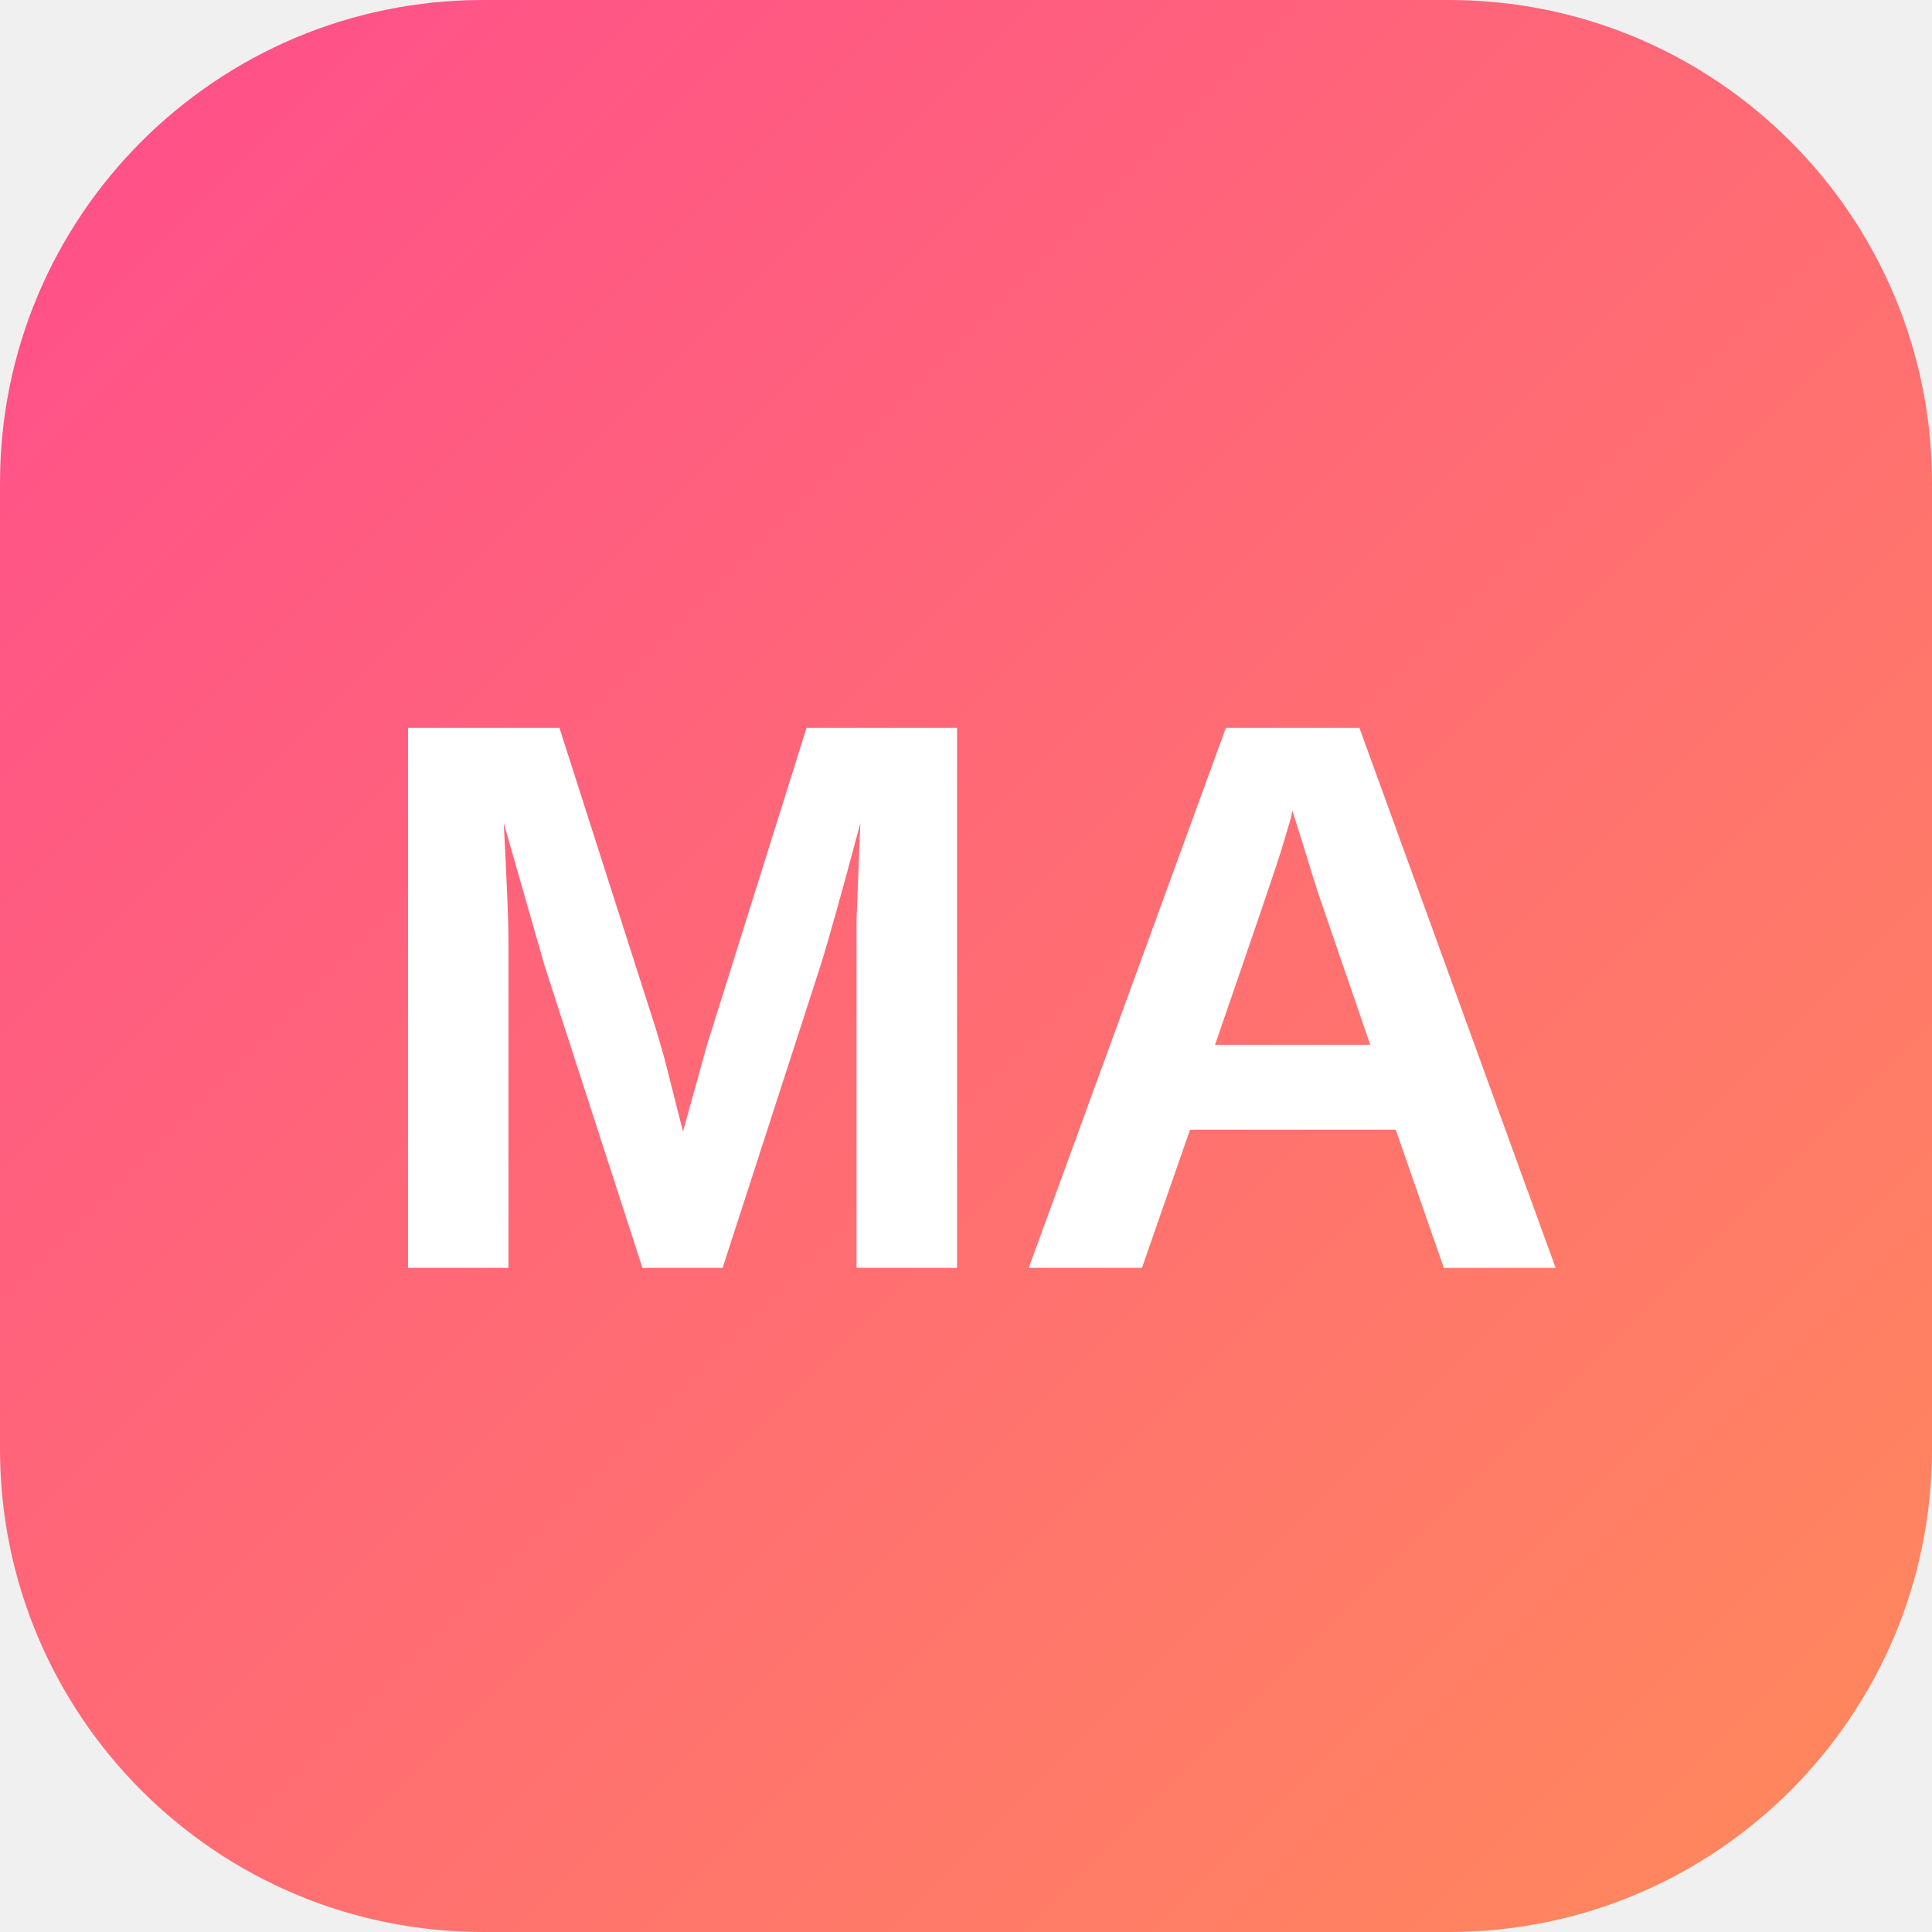
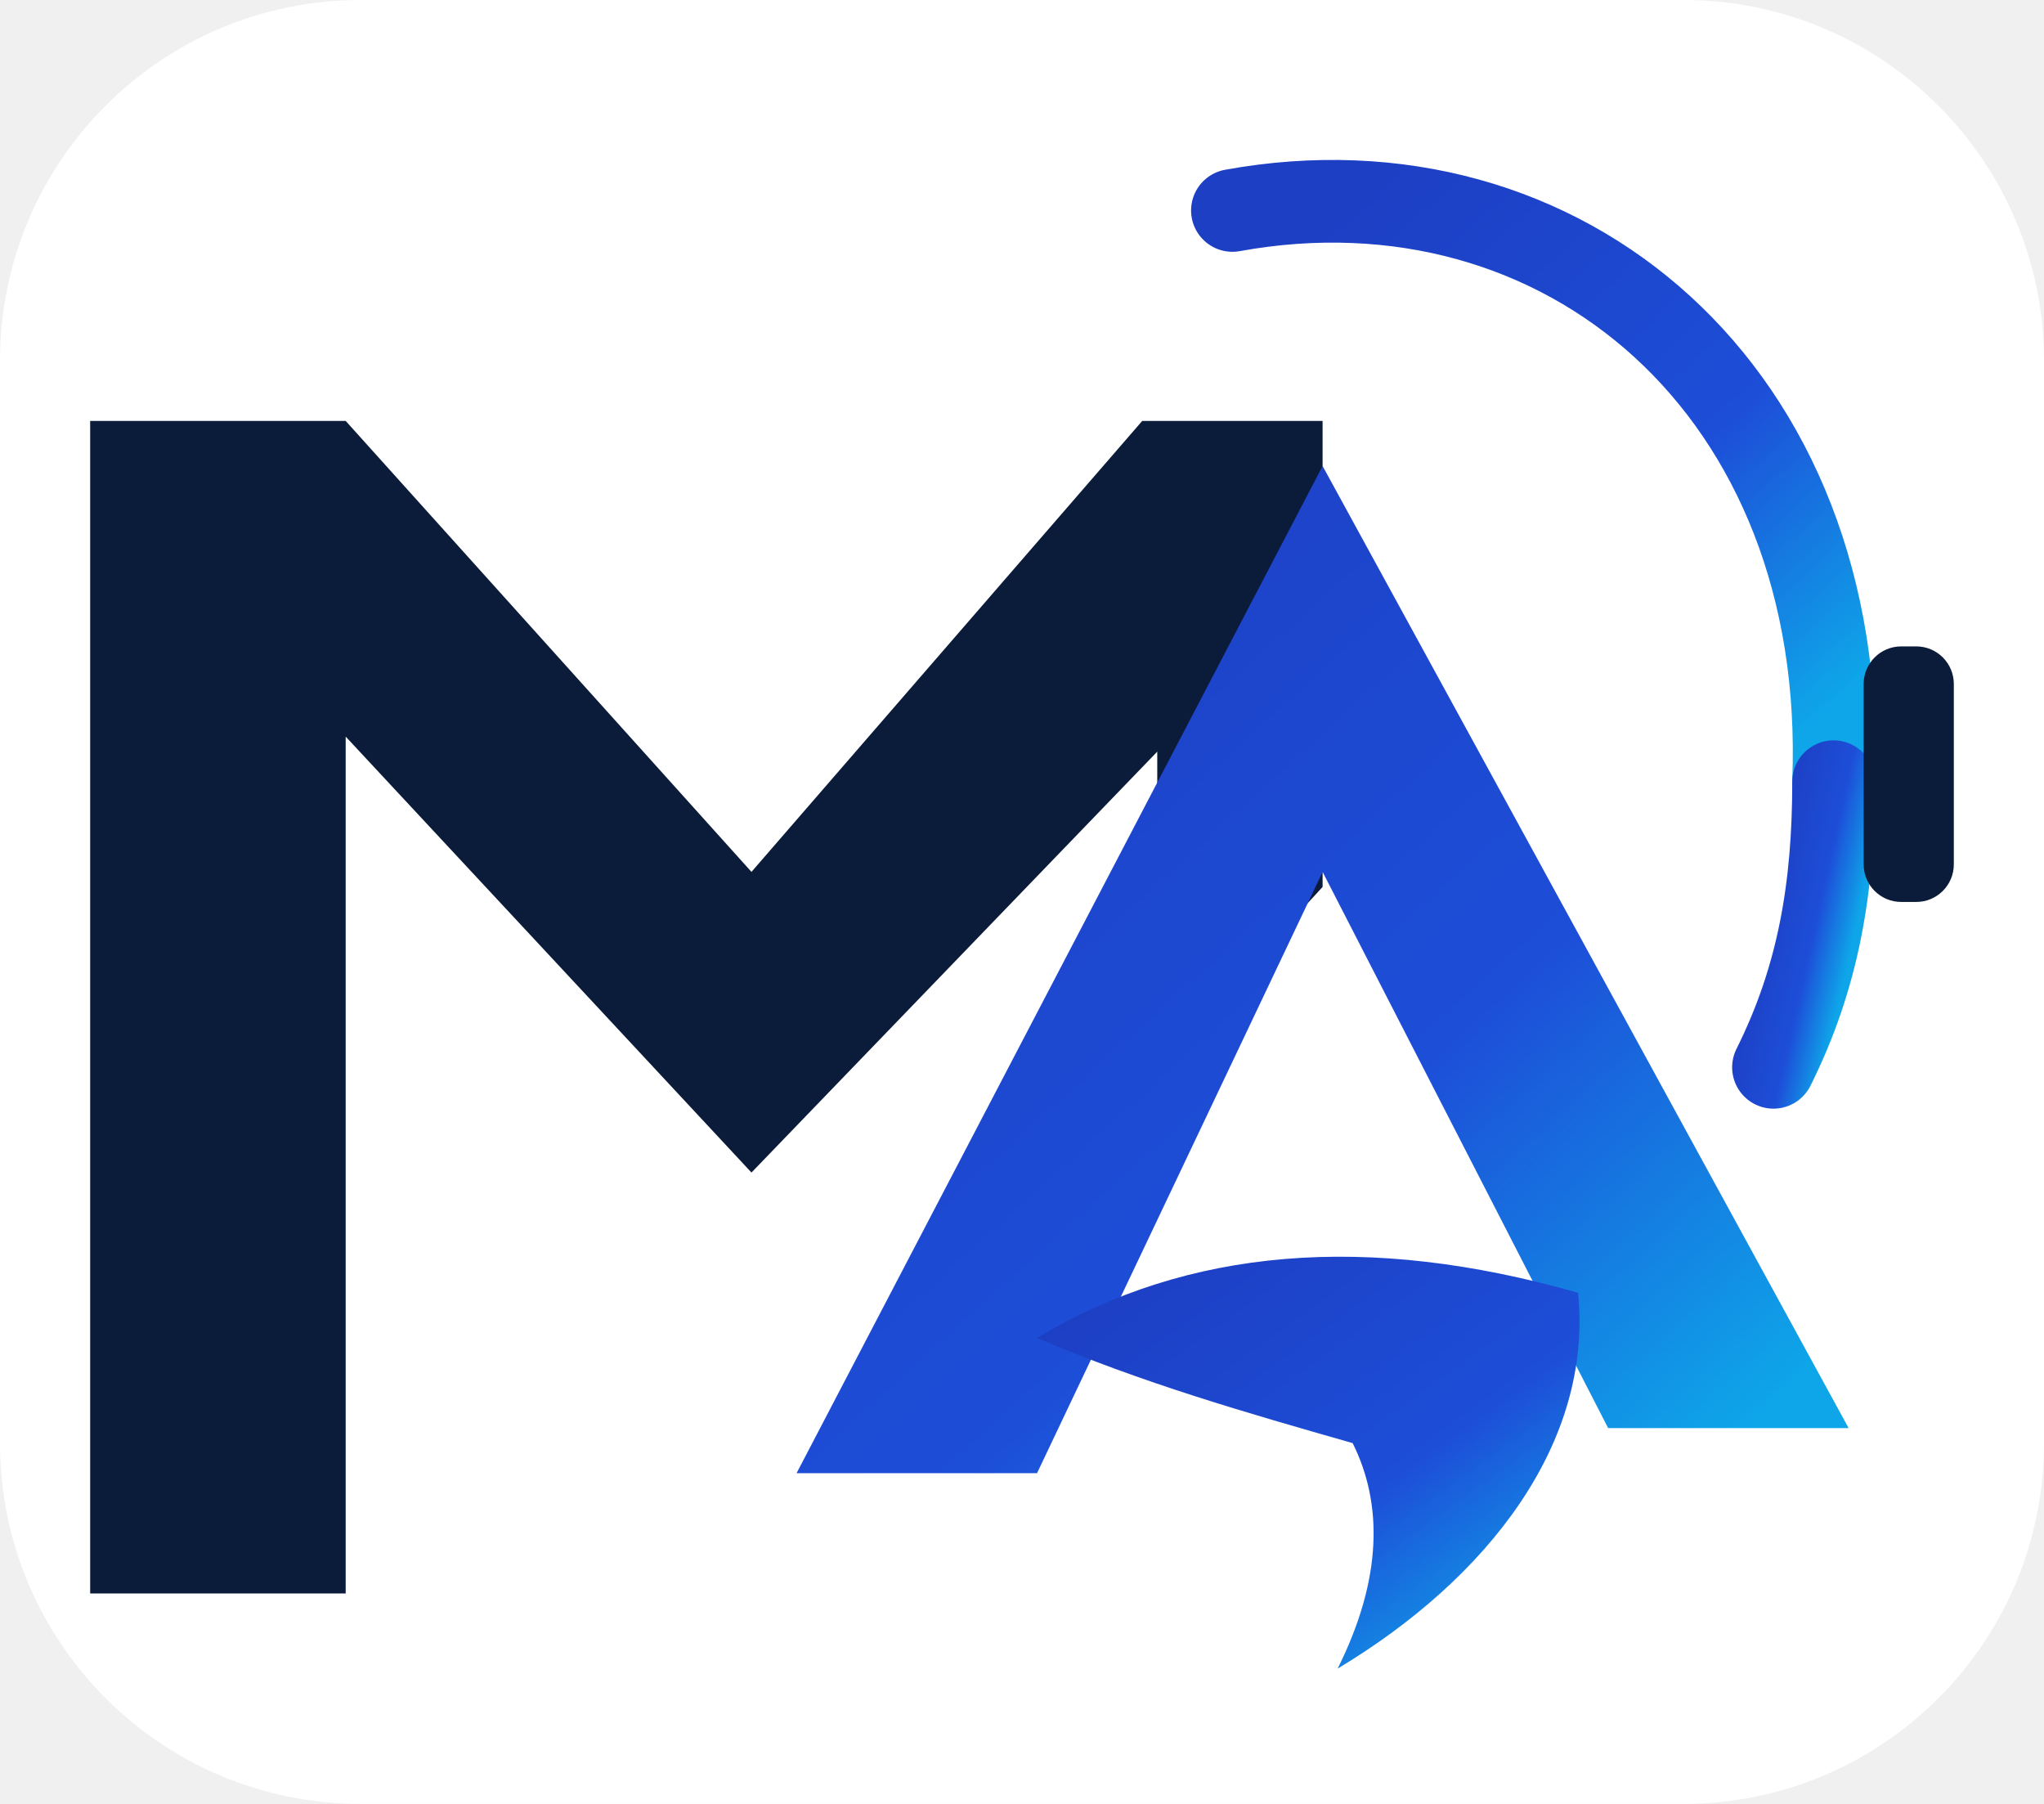
- <svg xmlns="http://www.w3.org/2000/svg" viewBox="0 0 64 64">
+ <svg xmlns="http://www.w3.org/2000/svg" viewBox="-6 -6 136 120">
  <defs>
-     <linearGradient id="g" x1="0" x2="1" y1="0" y2="1">
-       <stop offset="0" stop-color="#ff4d8d" />
-       <stop offset="1" stop-color="#ff8a5b" />
+     <linearGradient id="g" x1="0.1" y1="0.1" x2="0.9" y2="0.95">
+       <stop offset="0" stop-color="#1d3fc4" />
+       <stop offset="0.6" stop-color="#1d4ed8" />
+       <stop offset="1" stop-color="#0ea5e9" />
    </linearGradient>
  </defs>
-   <rect width="64" height="64" rx="16" fill="url(#g)" />
-   <text x="32" y="42" text-anchor="middle" font-family="Arial,Helvetica,sans-serif" font-weight="700" font-size="26" fill="#fff">MA</text>
+   <rect x="-6" y="-6" width="136" height="120" rx="24" fill="#fff" />
+   <path d="M0 22h17l27 30 26-30h12v31l-11 12V44L44 72 17 43v57H0z" fill="#0b1b3a" />
+   <path d="M82 25l35 64h-16L82 52 63 92H47z" fill="url(#g)" />
+   <path d="M63 83c10-6 22-7 36-3 1 10-6 19-16 25 3-6 3-11 1-15-7-2-14-4-21-7z" fill="url(#g)" />
+   <path d="M76 8c22-4 41 12 40 38" fill="none" stroke="url(#g)" stroke-width="5.5" stroke-linecap="round" />
+   <path d="M116 46c0 7-1 13-4 19" fill="none" stroke="url(#g)" stroke-width="5.5" stroke-linecap="round" />
+   <rect x="118" y="37" width="6" height="17" rx="2.5" fill="#0b1b3a" />
</svg>
